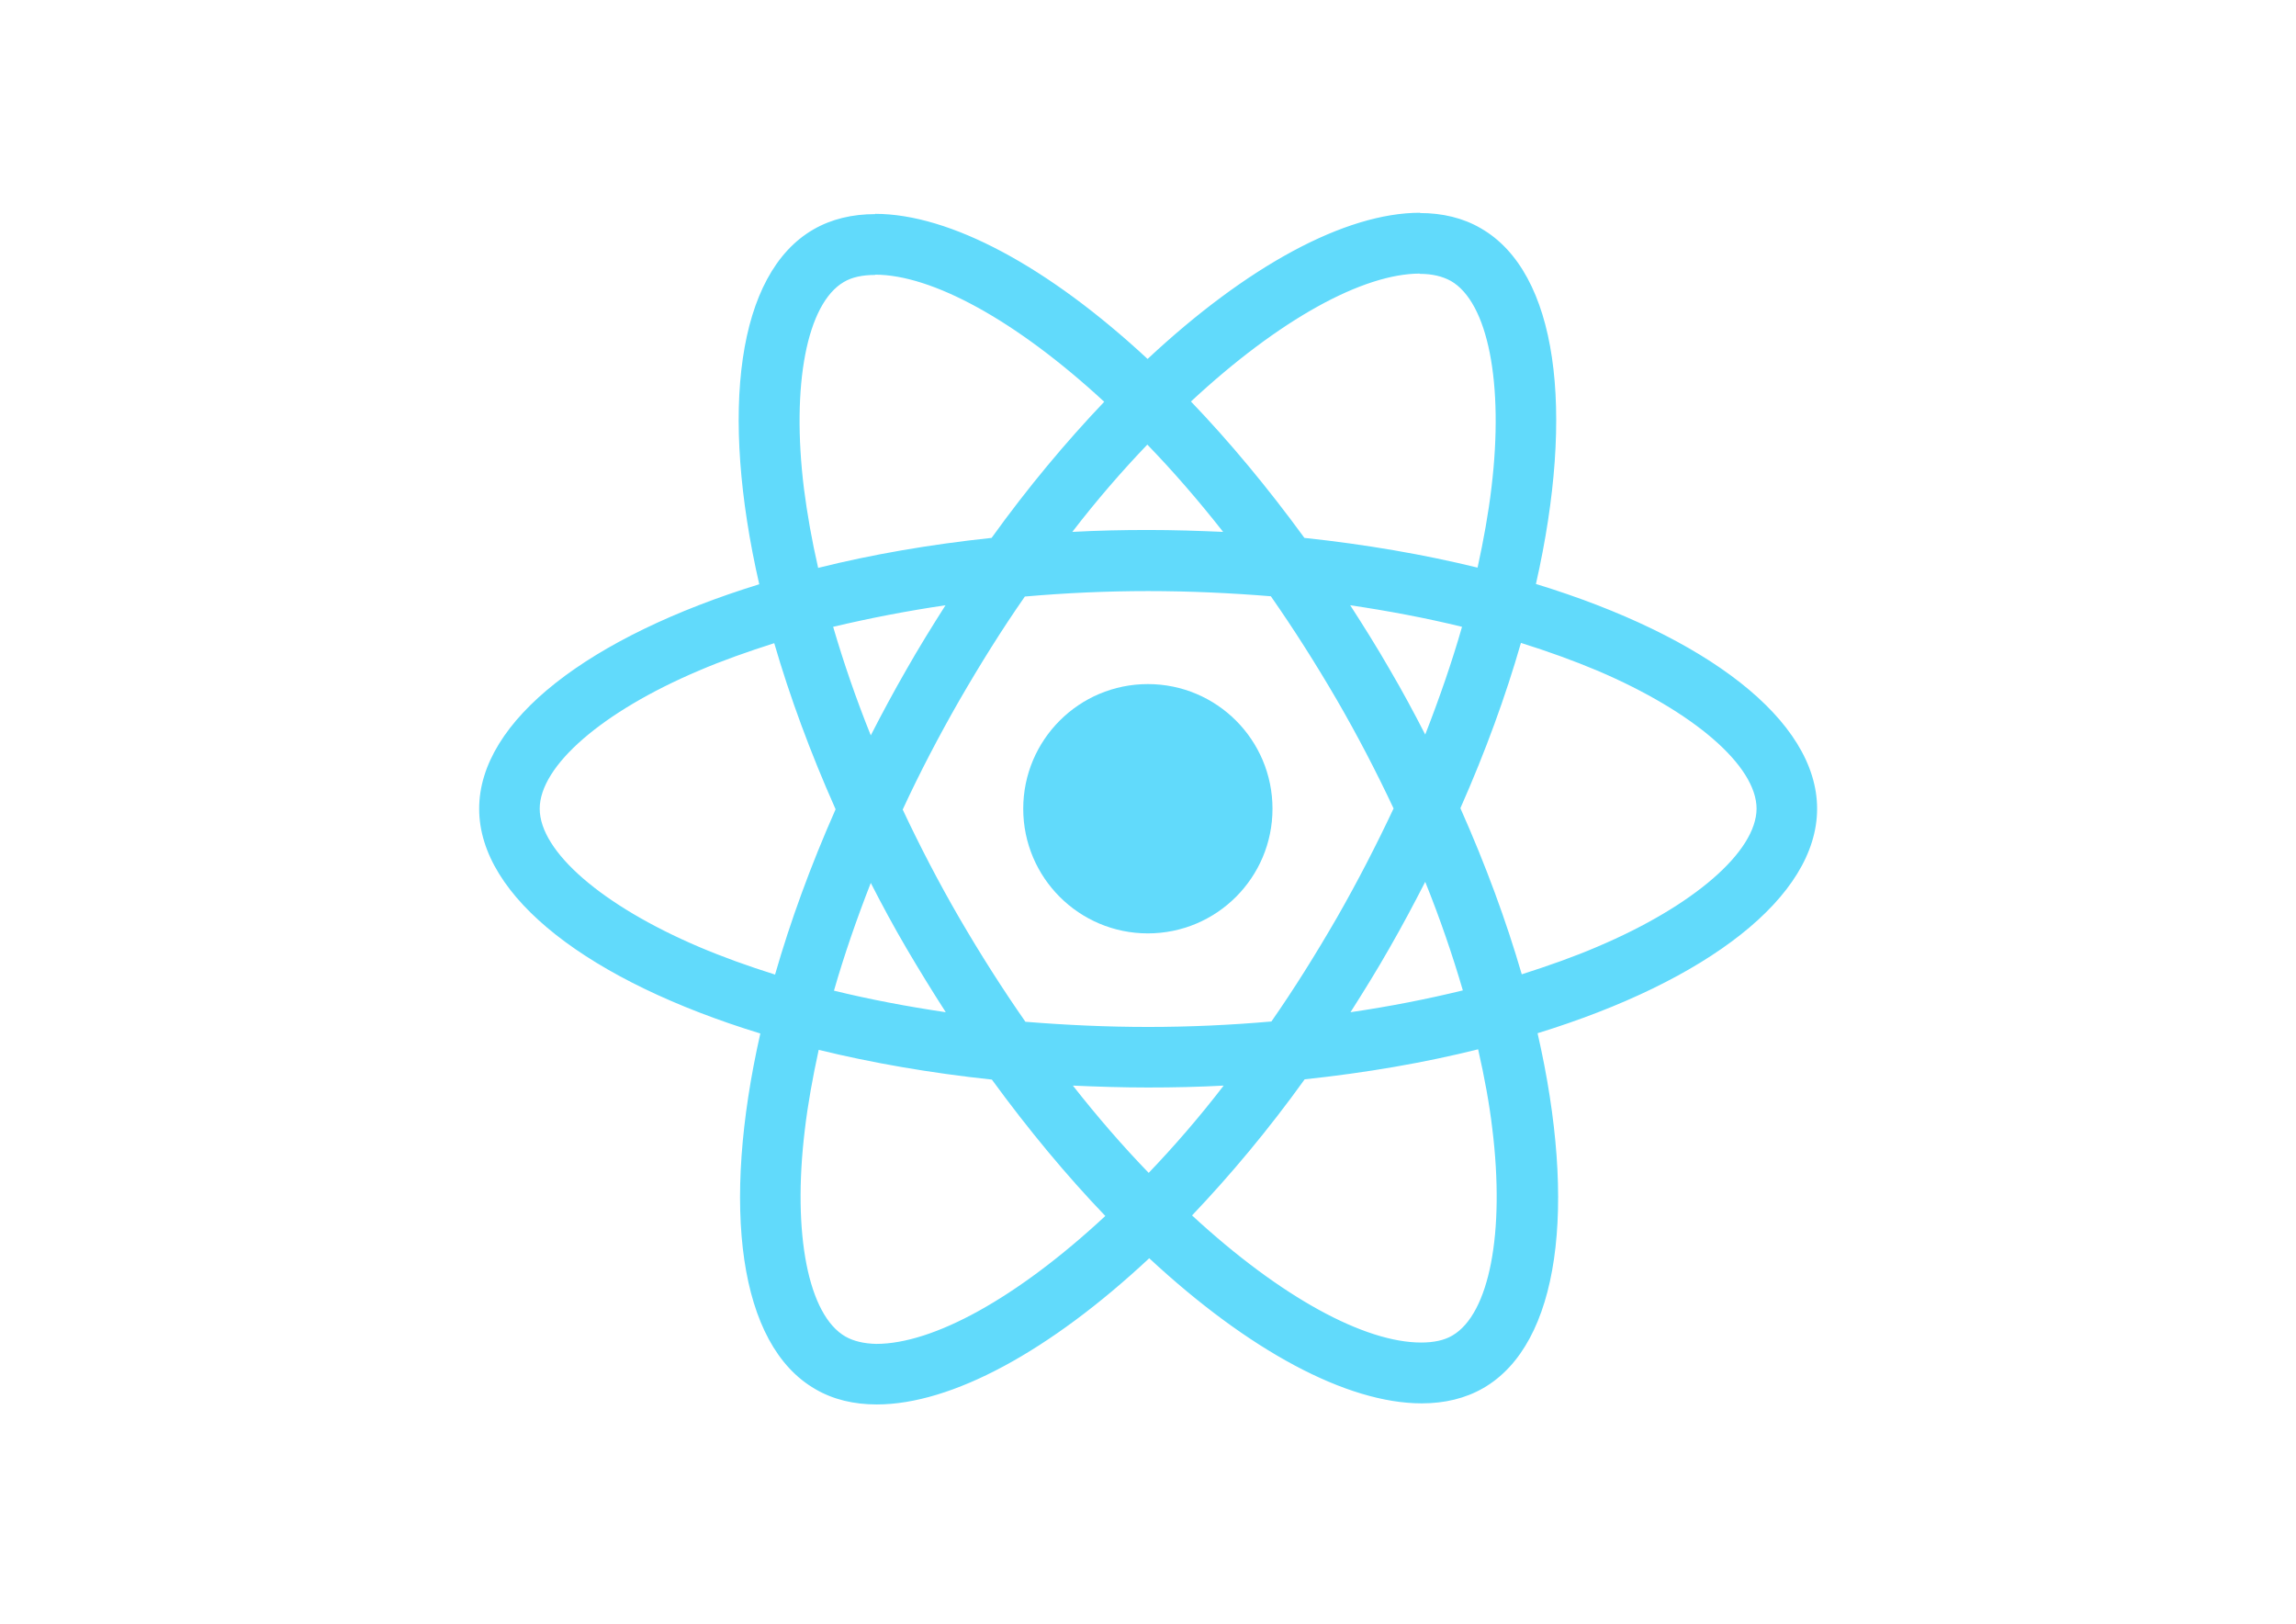
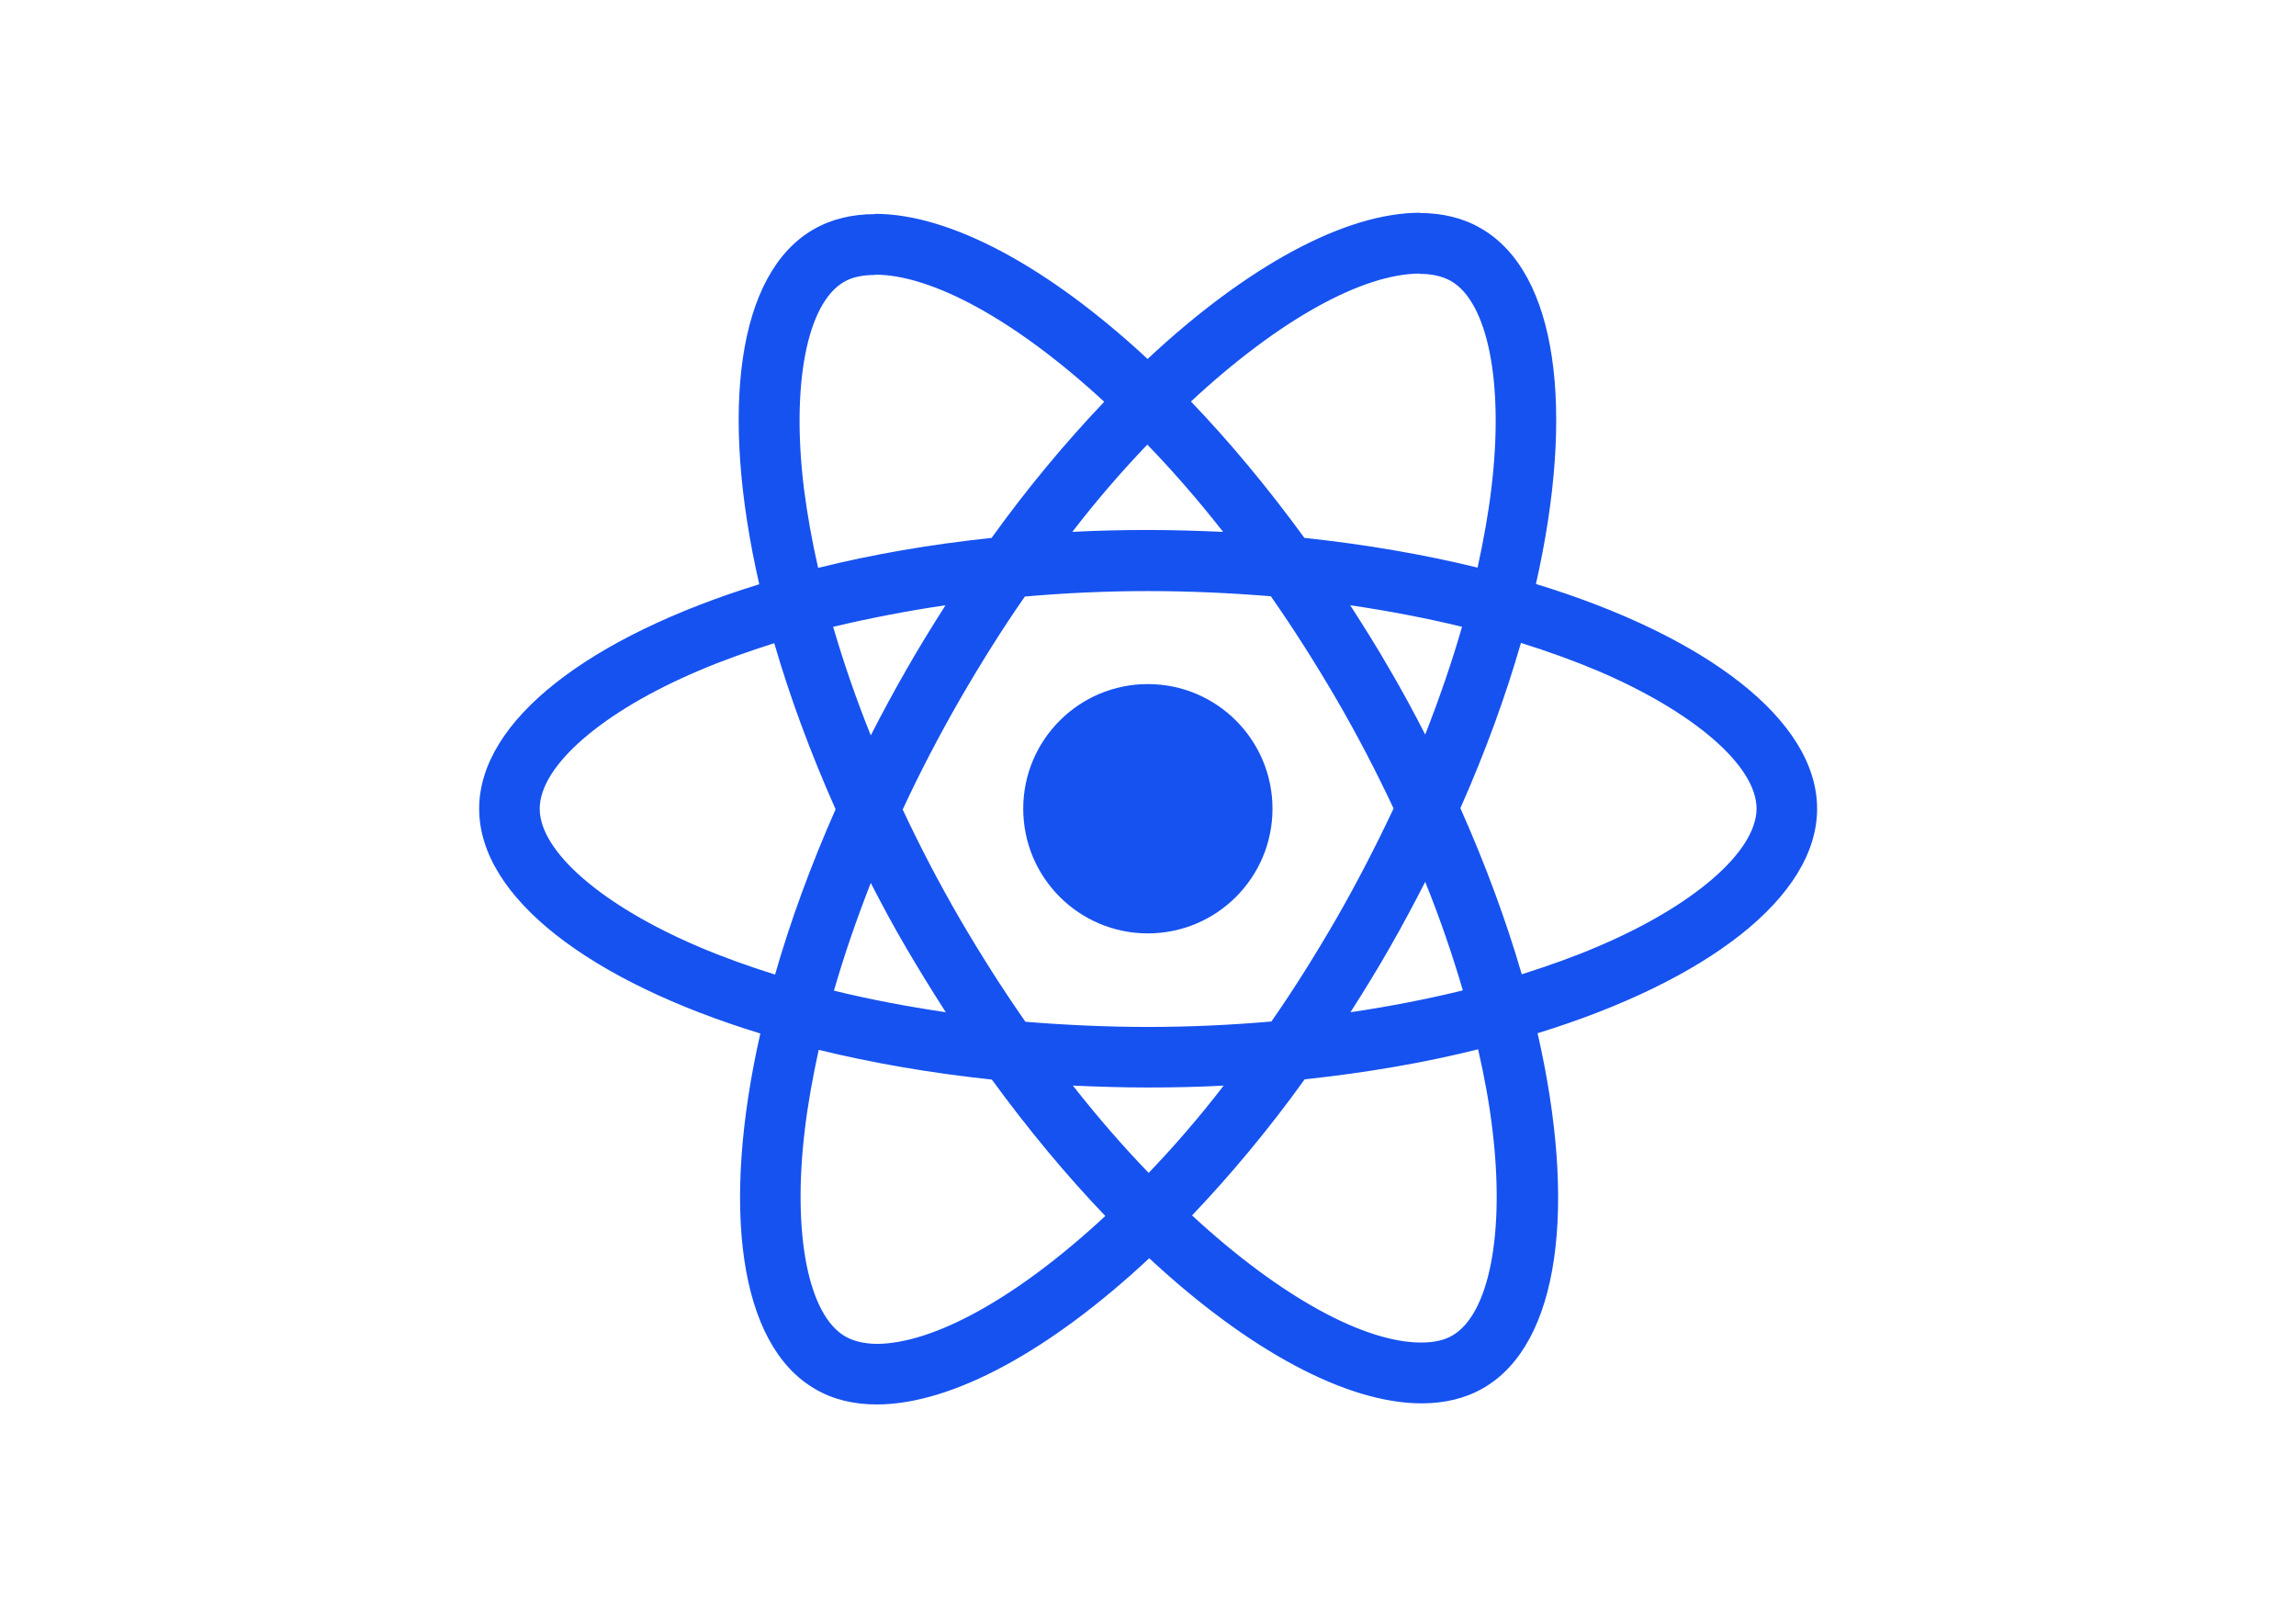
<svg xmlns="http://www.w3.org/2000/svg" viewBox="0 0 841.9 595.3">
-   <g fill="#61DAFB">
-     <path d="M666.3 296.5c0-32.5-40.7-63.3-103.1-82.4 14.4-63.6 8-114.2-20.2-130.4-6.5-3.8-14.1-5.6-22.4-5.6v22.3c4.6 0 8.3.9 11.4 2.6 13.6 7.8 19.5 37.5 14.9 75.7-1.1 9.4-2.9 19.3-5.1 29.4-19.6-4.8-41-8.5-63.5-10.9-13.5-18.5-27.5-35.3-41.6-50 32.6-30.3 63.2-46.9 84-46.9V78c-27.5 0-63.5 19.6-99.9 53.6-36.4-33.8-72.4-53.2-99.9-53.2v22.3c20.7 0 51.4 16.5 84 46.6-14 14.7-28 31.4-41.3 49.9-22.6 2.4-44 6.1-63.6 11-2.3-10-4-19.7-5.2-29-4.7-38.2 1.1-67.9 14.6-75.8 3-1.8 6.9-2.6 11.5-2.6V78.5c-8.4 0-16 1.8-22.6 5.6-28.1 16.2-34.4 66.7-19.9 130.1-62.2 19.2-102.7 49.9-102.7 82.3 0 32.5 40.7 63.3 103.1 82.4-14.4 63.6-8 114.2 20.2 130.4 6.5 3.8 14.1 5.6 22.5 5.6 27.5 0 63.5-19.6 99.9-53.6 36.4 33.8 72.4 53.2 99.9 53.2 8.4 0 16-1.8 22.6-5.6 28.1-16.2 34.4-66.7 19.9-130.1 62-19.1 102.5-49.9 102.5-82.3zm-130.2-66.7c-3.7 12.9-8.3 26.2-13.5 39.5-4.1-8-8.4-16-13.1-24-4.6-8-9.5-15.8-14.4-23.4 14.2 2.1 27.9 4.7 41 7.9zm-45.8 106.5c-7.8 13.5-15.8 26.3-24.1 38.2-14.9 1.3-30 2-45.2 2-15.1 0-30.2-.7-45-1.9-8.3-11.9-16.4-24.6-24.2-38-7.6-13.1-14.5-26.4-20.8-39.8 6.2-13.4 13.2-26.8 20.7-39.9 7.8-13.5 15.8-26.3 24.1-38.2 14.9-1.3 30-2 45.2-2 15.1 0 30.2.7 45 1.9 8.3 11.9 16.4 24.6 24.2 38 7.6 13.1 14.5 26.4 20.8 39.8-6.3 13.4-13.2 26.8-20.7 39.9zm32.3-13c5.4 13.4 10 26.8 13.8 39.8-13.1 3.2-26.9 5.9-41.2 8 4.9-7.7 9.8-15.6 14.4-23.7 4.6-8 8.9-16.1 13-24.1zM421.2 430c-9.3-9.6-18.6-20.3-27.8-32 9 .4 18.2.7 27.5.7 9.4 0 18.7-.2 27.8-.7-9 11.7-18.3 22.4-27.5 32zm-74.4-58.9c-14.2-2.1-27.9-4.7-41-7.9 3.7-12.9 8.3-26.2 13.5-39.5 4.1 8 8.4 16 13.1 24 4.7 8 9.5 15.8 14.4 23.4zM420.7 163c9.3 9.6 18.6 20.3 27.8 32-9-.4-18.2-.7-27.5-.7-9.4 0-18.7.2-27.8.7 9-11.7 18.3-22.4 27.5-32zm-74 58.9c-4.9 7.7-9.8 15.6-14.4 23.7-4.6 8-8.9 16-13 24-5.4-13.4-10-26.8-13.8-39.8 13.1-3.1 26.9-5.8 41.2-7.9zm-90.5 125.2c-35.4-15.1-58.3-34.9-58.3-50.6 0-15.7 22.9-35.6 58.3-50.6 8.6-3.7 18-7 27.7-10.1 5.7 19.6 13.2 40 22.5 60.9-9.2 20.8-16.6 41.1-22.2 60.6-9.9-3.1-19.3-6.5-28-10.2zM310 490c-13.6-7.8-19.5-37.5-14.9-75.7 1.1-9.4 2.9-19.3 5.1-29.4 19.6 4.8 41 8.5 63.5 10.9 13.5 18.5 27.5 35.3 41.6 50-32.6 30.3-63.2 46.9-84 46.9-4.5-.1-8.3-1-11.3-2.7zm237.2-76.2c4.7 38.2-1.1 67.9-14.6 75.8-3 1.8-6.9 2.6-11.5 2.6-20.7 0-51.4-16.5-84-46.6 14-14.7 28-31.4 41.3-49.9 22.6-2.4 44-6.1 63.6-11 2.3 10.1 4.1 19.8 5.2 29.1zm38.5-66.7c-8.6 3.7-18 7-27.7 10.1-5.7-19.6-13.2-40-22.5-60.9 9.2-20.8 16.6-41.1 22.2-60.6 9.9 3.1 19.3 6.5 28.1 10.2 35.4 15.1 58.3 34.9 58.3 50.6-.1 15.7-23 35.6-58.4 50.6zM320.8 78.4z" />
-     <circle cx="420.9" cy="296.5" r="45.7" />
-     <path d="M520.5 78.1z" />
+   <g fill="#1652F0">
+     <path fill="#1652F0" d="M666.3 296.5c0-32.5-40.7-63.3-103.1-82.4 14.4-63.6 8-114.2-20.2-130.4-6.5-3.8-14.1-5.6-22.4-5.6v22.3c4.6 0 8.3.9 11.4 2.6 13.6 7.8 19.5 37.5 14.9 75.7-1.1 9.4-2.9 19.3-5.1 29.4-19.6-4.8-41-8.5-63.5-10.9-13.5-18.5-27.5-35.3-41.6-50 32.6-30.3 63.2-46.9 84-46.9V78c-27.5 0-63.5 19.6-99.9 53.6-36.4-33.8-72.4-53.2-99.9-53.2v22.3c20.7 0 51.4 16.5 84 46.6-14 14.7-28 31.4-41.3 49.9-22.6 2.4-44 6.1-63.6 11-2.3-10-4-19.7-5.2-29-4.7-38.2 1.1-67.9 14.6-75.8 3-1.8 6.9-2.6 11.5-2.6V78.5c-8.4 0-16 1.8-22.6 5.6-28.1 16.2-34.4 66.7-19.9 130.1-62.2 19.2-102.7 49.9-102.7 82.3 0 32.5 40.7 63.3 103.1 82.4-14.4 63.6-8 114.2 20.2 130.4 6.5 3.8 14.1 5.6 22.5 5.6 27.5 0 63.5-19.6 99.9-53.6 36.4 33.8 72.4 53.2 99.9 53.2 8.4 0 16-1.8 22.6-5.6 28.1-16.2 34.4-66.7 19.9-130.1 62-19.1 102.5-49.9 102.5-82.3zm-130.2-66.7c-3.7 12.9-8.3 26.2-13.5 39.5-4.1-8-8.4-16-13.1-24-4.6-8-9.5-15.8-14.4-23.4 14.2 2.1 27.9 4.7 41 7.9zm-45.8 106.5c-7.8 13.5-15.8 26.3-24.1 38.2-14.9 1.3-30 2-45.2 2-15.1 0-30.2-.7-45-1.9-8.3-11.9-16.4-24.6-24.2-38-7.6-13.1-14.5-26.4-20.8-39.8 6.2-13.4 13.2-26.8 20.7-39.9 7.8-13.5 15.8-26.3 24.1-38.2 14.9-1.3 30-2 45.2-2 15.1 0 30.2.7 45 1.9 8.3 11.9 16.4 24.6 24.2 38 7.6 13.1 14.5 26.4 20.8 39.8-6.3 13.4-13.2 26.8-20.7 39.9zm32.3-13c5.4 13.4 10 26.8 13.8 39.8-13.1 3.2-26.9 5.9-41.2 8 4.9-7.7 9.8-15.6 14.4-23.7 4.6-8 8.9-16.1 13-24.1zM421.2 430c-9.3-9.6-18.6-20.3-27.8-32 9 .4 18.2.7 27.5.7 9.4 0 18.7-.2 27.8-.7-9 11.7-18.3 22.4-27.5 32zm-74.4-58.9c-14.2-2.1-27.9-4.7-41-7.9 3.7-12.9 8.3-26.2 13.5-39.5 4.1 8 8.4 16 13.1 24 4.7 8 9.5 15.8 14.4 23.4zM420.7 163c9.3 9.6 18.6 20.3 27.8 32-9-.4-18.2-.7-27.5-.7-9.4 0-18.7.2-27.8.7 9-11.7 18.3-22.4 27.5-32zm-74 58.9c-4.9 7.7-9.8 15.6-14.4 23.7-4.6 8-8.9 16-13 24-5.4-13.4-10-26.8-13.8-39.8 13.1-3.1 26.9-5.8 41.2-7.9zm-90.5 125.2c-35.4-15.1-58.3-34.9-58.3-50.6 0-15.7 22.9-35.6 58.3-50.6 8.6-3.7 18-7 27.7-10.1 5.7 19.6 13.2 40 22.5 60.9-9.2 20.8-16.6 41.1-22.2 60.6-9.9-3.1-19.3-6.5-28-10.2zM310 490c-13.6-7.8-19.5-37.5-14.9-75.7 1.1-9.4 2.9-19.3 5.1-29.4 19.6 4.8 41 8.5 63.5 10.9 13.5 18.5 27.5 35.3 41.6 50-32.6 30.3-63.2 46.9-84 46.9-4.5-.1-8.3-1-11.3-2.7zm237.2-76.2c4.7 38.2-1.1 67.9-14.6 75.8-3 1.8-6.9 2.6-11.5 2.6-20.7 0-51.4-16.5-84-46.6 14-14.7 28-31.4 41.3-49.9 22.6-2.4 44-6.1 63.6-11 2.3 10.1 4.1 19.8 5.2 29.1zm38.5-66.7c-8.6 3.7-18 7-27.7 10.1-5.7-19.6-13.2-40-22.5-60.9 9.2-20.8 16.6-41.1 22.2-60.6 9.9 3.1 19.3 6.5 28.1 10.2 35.4 15.1 58.3 34.9 58.3 50.6-.1 15.7-23 35.6-58.4 50.6zM320.8 78.4z" />
+     <circle fill="#1652F0" cx="420.9" cy="296.5" r="45.7" />
+     <path fill="#1652F0" d="M520.5 78.1z" />
  </g>
</svg>
